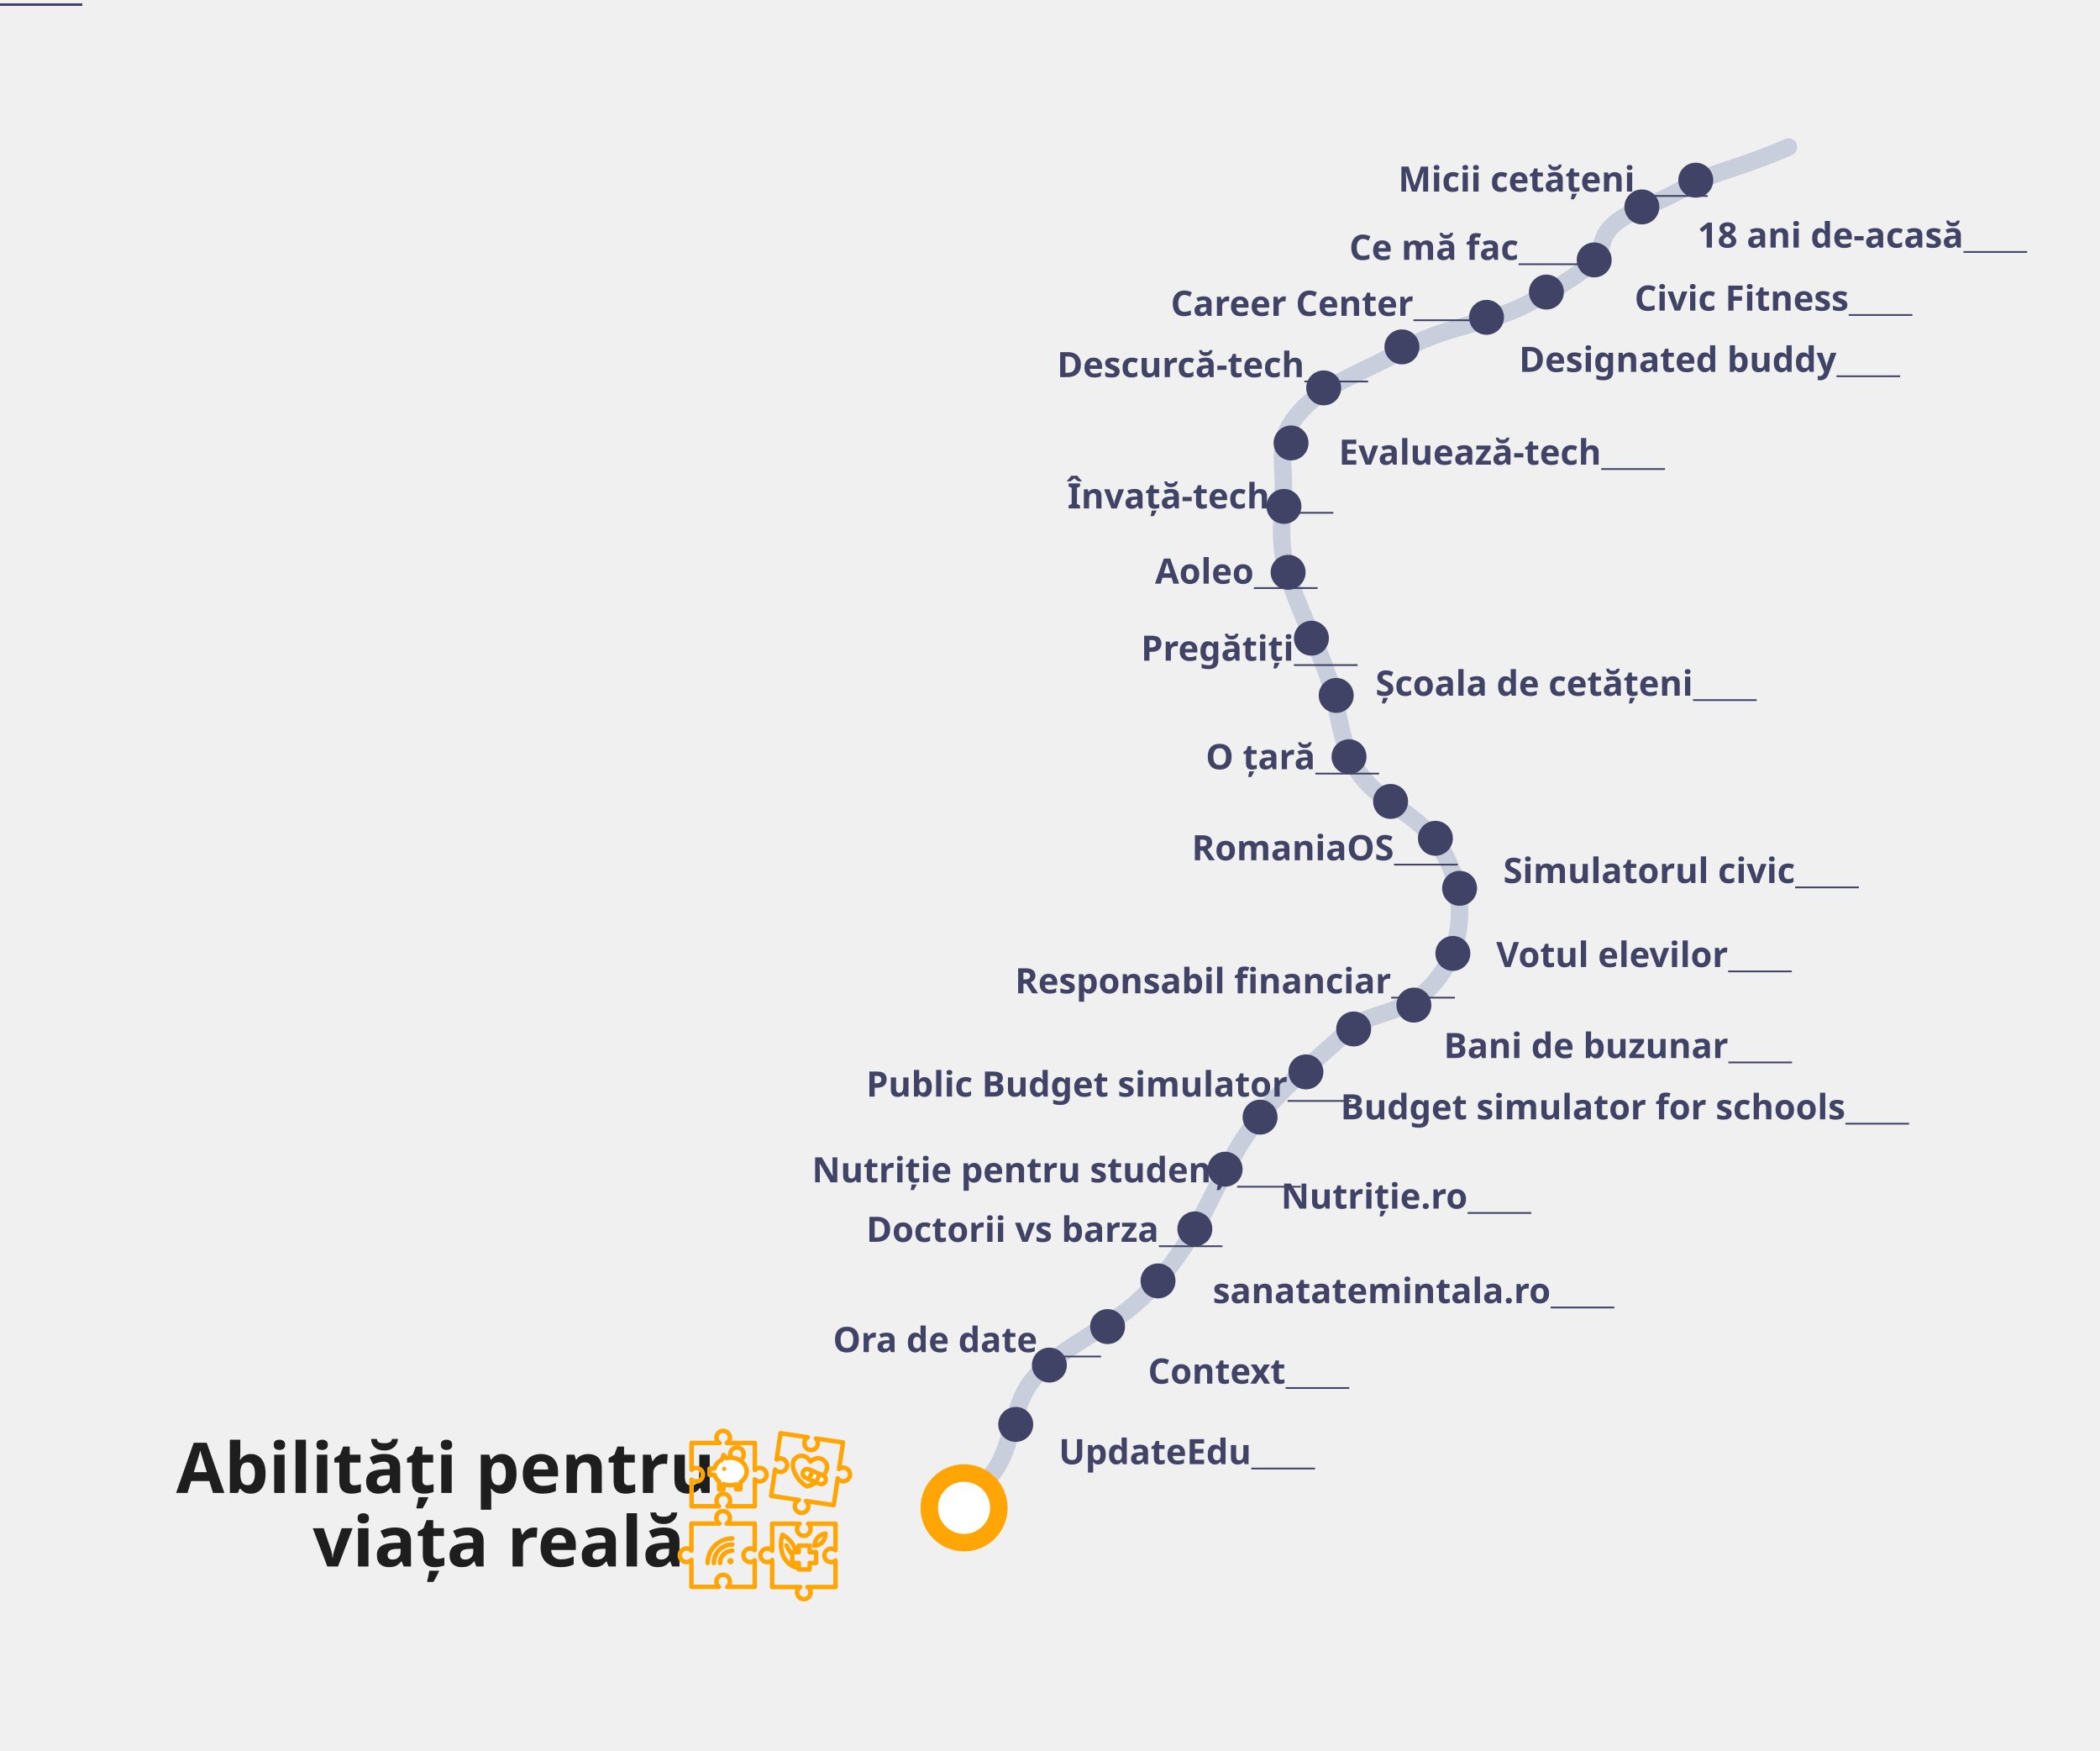
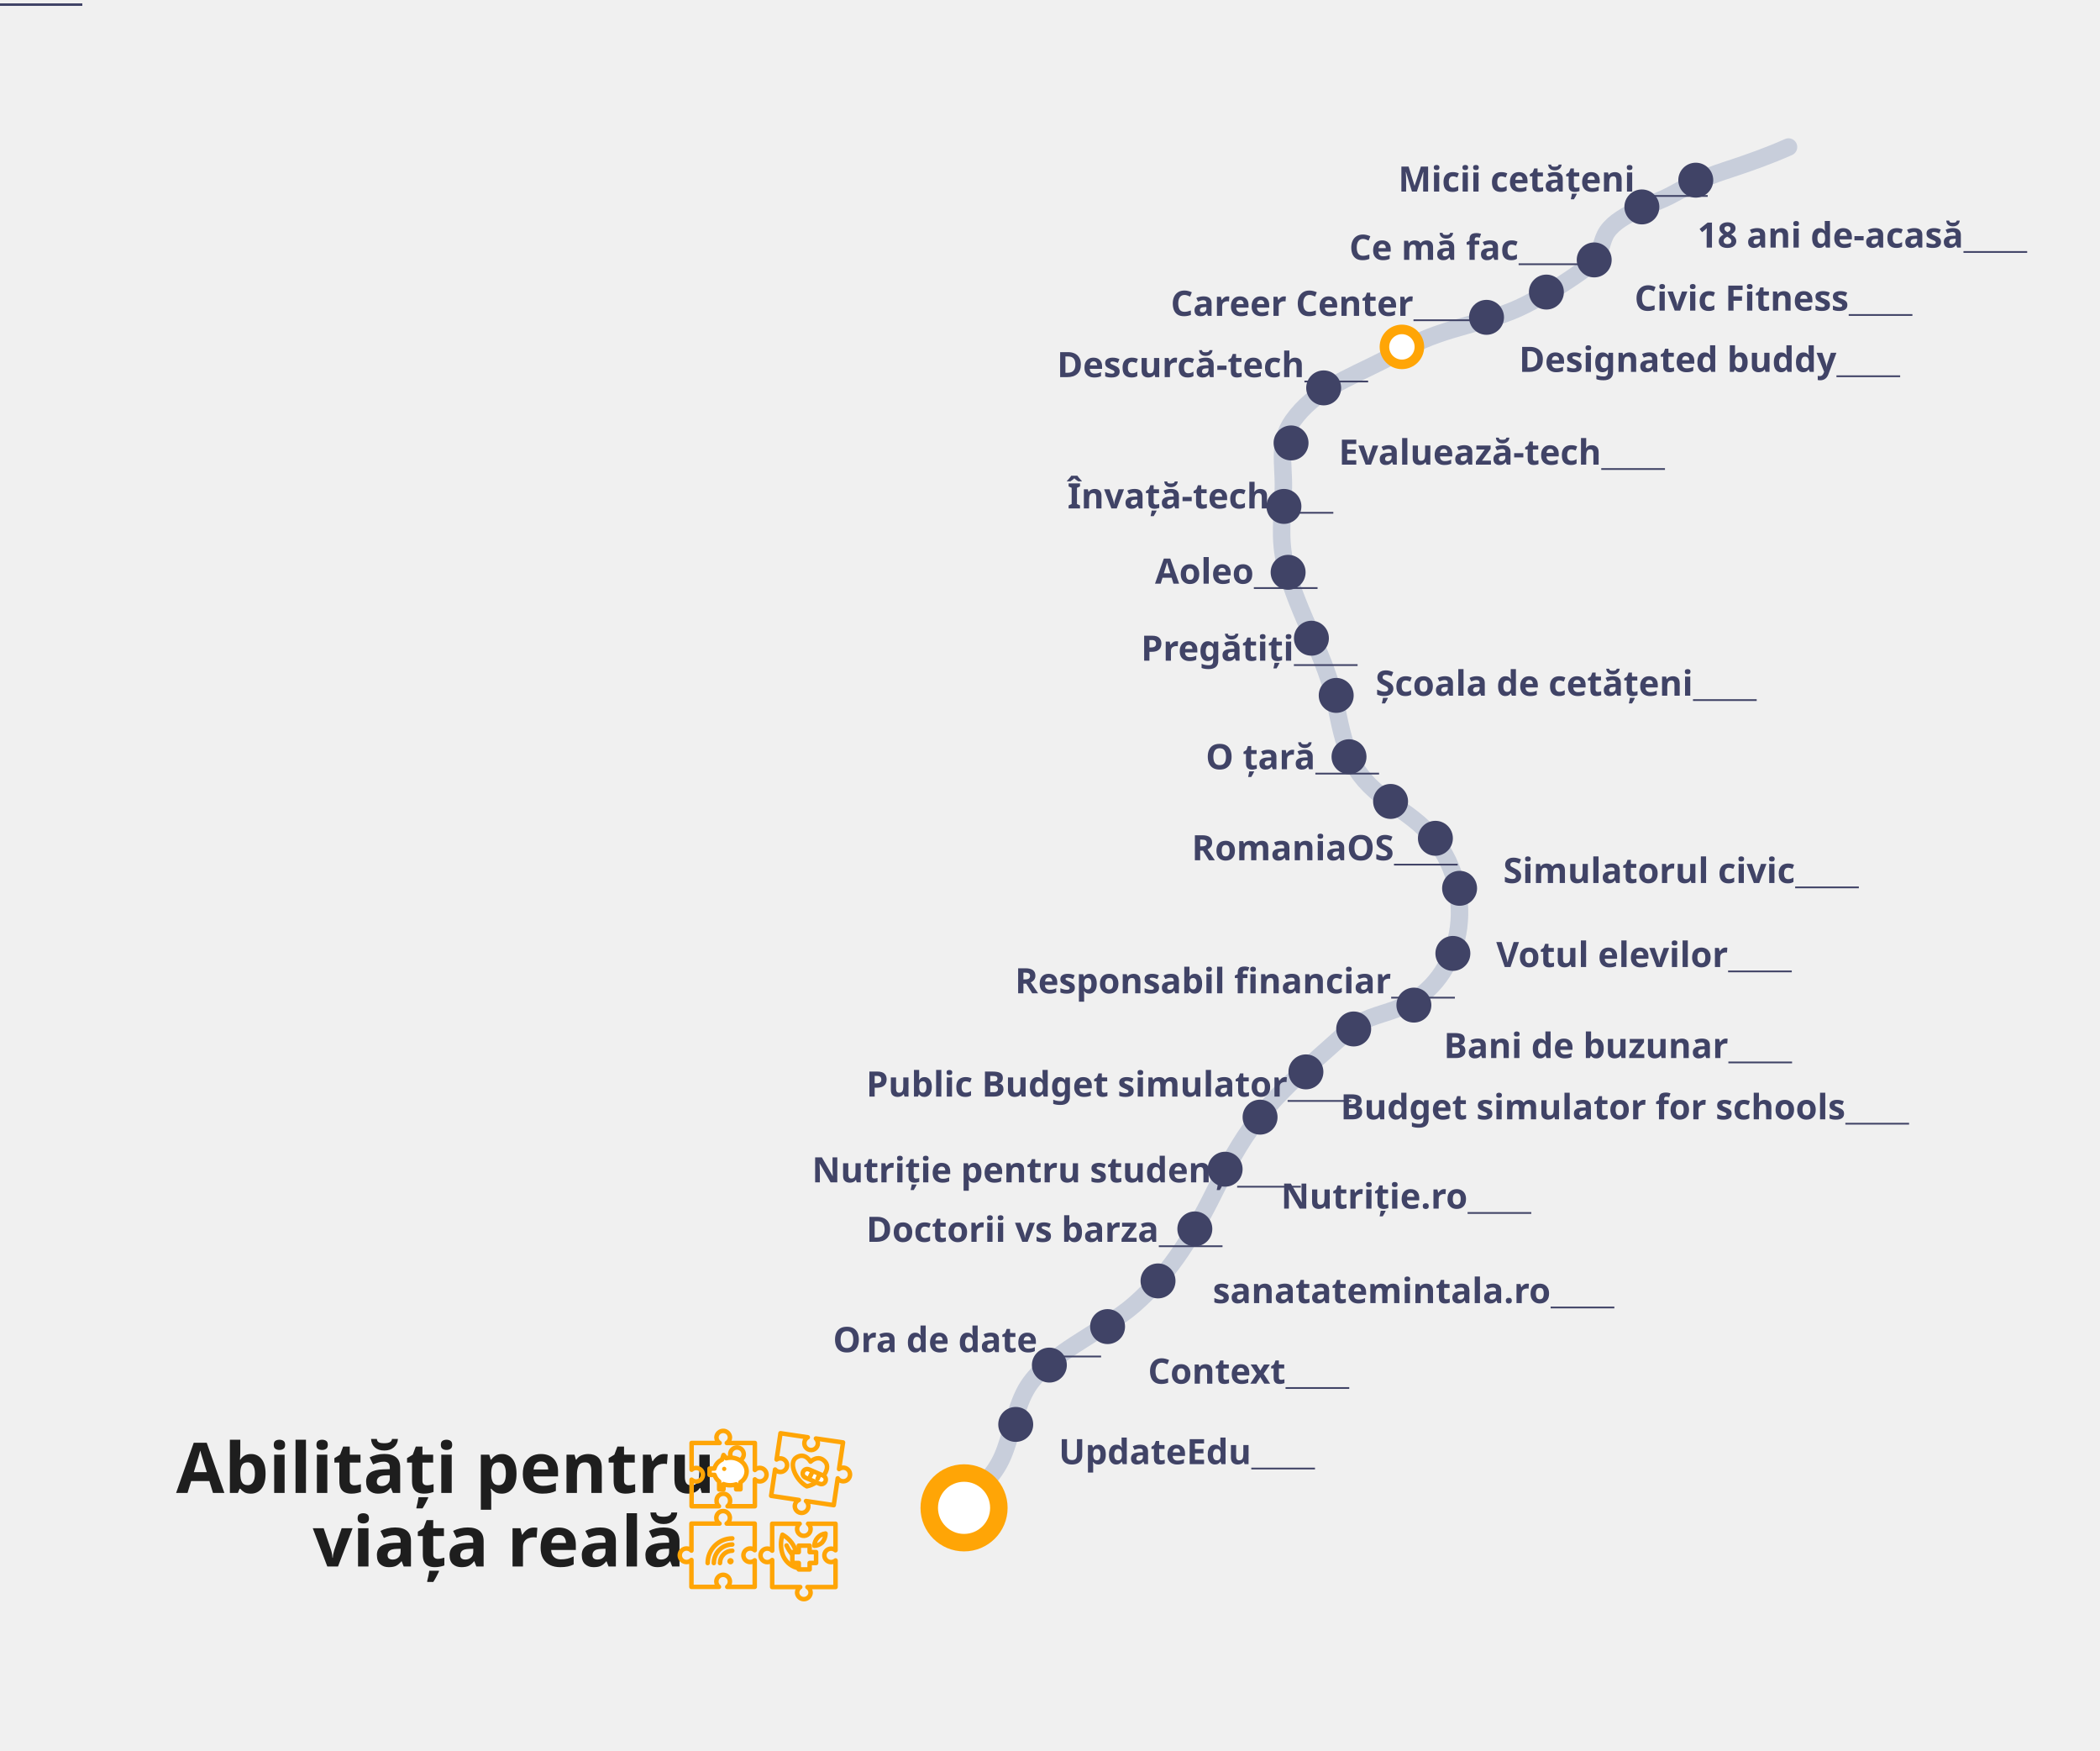
<svg xmlns="http://www.w3.org/2000/svg" viewBox="0 0 1200 1000" fill="none">
  <g id="segment-education-02-abilitati-pentru-viata-reala">
    <g id="Group 1192">
      <g id="Group 1191">
        <path id="Vector" d="M804.603 198.357C826.596 186.243 850.319 185.018 871.726 174.102C877.051 171.386 882.482 168.484 887.728 165.395C890.976 163.478 894.144 161.481 897.206 159.404C901.253 156.635 907.697 152.508 910.865 148.914" stroke="#C8CEDB" stroke-width="9.99" stroke-miterlimit="10" stroke-linecap="round" stroke-linejoin="round" />
        <path id="Vector_2" d="M578.874 813.75C580.844 806.854 582.894 800.011 586.142 794.154C597.405 773.838 630.474 760.685 647.94 745.456C670.199 726.072 682.926 703.388 696.185 676.469C699.939 668.881 703.853 661.666 708.007 654.796C724.887 627.026 746.853 610.305 769.991 589.165C778.165 581.71 787.404 580.298 797.654 576.518C834.93 562.859 844.489 514.8 821.963 482.663C815.414 473.317 806.92 466.954 797.335 460.484C773.319 444.242 769.245 432.394 763.601 403.719C758.036 375.389 741.635 350.921 734.605 323.124C730.638 307.441 733.035 294.342 733.354 278.686C733.62 265.213 730.106 252.646 738.626 240.558C751.113 222.879 770.736 215.876 789.427 206.371C794.619 203.735 799.678 201.099 804.577 198.41" stroke="#C8CEDB" stroke-width="9.99" stroke-miterlimit="10" stroke-linecap="round" stroke-linejoin="round" />
        <path id="Vector_3" d="M550.331 857.707C559.251 850.225 567.584 844.261 572.963 831.827C575.386 826.209 577.09 819.952 578.847 813.722" stroke="#C8CEDB" stroke-width="9.99" stroke-miterlimit="10" stroke-linecap="round" stroke-linejoin="round" />
        <path id="Vector_4" d="M937.224 119.306C929.609 122.714 922.261 126.735 918.4 132.379C914.832 137.571 915.391 143.775 910.838 148.914" stroke="#C8CEDB" stroke-width="9.99" stroke-miterlimit="10" stroke-linecap="round" stroke-linejoin="round" />
        <path id="Vector_5" d="M1022 84C1010.76 89.006 999.155 93.106 988.053 96.754C987.041 97.073 986.056 97.393 985.071 97.739C973.915 101.36 965.634 105.54 955.65 111.078C950.644 113.847 943.828 116.35 937.225 119.305" stroke="#C8CEDB" stroke-width="9.99" stroke-miterlimit="10" stroke-linecap="round" stroke-linejoin="round" />
        <path id="Vector_6" d="M550.889 881.299C561.874 881.299 570.778 872.394 570.778 861.41C570.778 850.425 561.874 841.521 550.889 841.521C539.905 841.521 531 850.425 531 861.41C531 872.394 539.905 881.299 550.889 881.299Z" fill="white" stroke="#FFA506" stroke-width="9.99" stroke-miterlimit="10" stroke-linecap="round" stroke-linejoin="round" />
        <path id="Vector_7" d="M938.21 128.199C943.724 128.199 948.195 123.728 948.195 118.214C948.195 112.7 943.724 108.229 938.21 108.229C932.696 108.229 928.226 112.7 928.226 118.214C928.226 123.728 932.696 128.199 938.21 128.199Z" fill="#404366" />
        <path id="Vector_8" d="M969.015 112.915C974.53 112.915 979 108.445 979 102.93C979 97.416 974.53 92.946 969.015 92.946C963.501 92.946 959.031 97.416 959.031 102.93C959.031 108.445 963.501 112.915 969.015 112.915Z" fill="#404366" />
        <path id="Vector_9" d="M910.972 158.472C916.487 158.472 920.957 154.002 920.957 148.487C920.957 142.973 916.487 138.503 910.972 138.503C905.458 138.503 900.988 142.973 900.988 148.487C900.988 154.002 905.458 158.472 910.972 158.472Z" fill="#404366" />
        <path id="Vector_10" d="M883.654 176.843C889.168 176.843 893.638 172.373 893.638 166.859C893.638 161.344 889.168 156.874 883.654 156.874C878.14 156.874 873.669 161.344 873.669 166.859C873.669 172.373 878.14 176.843 883.654 176.843Z" fill="#404366" />
        <path id="Vector_11" d="M849.44 191.274C854.954 191.274 859.425 186.804 859.425 181.29C859.425 175.775 854.954 171.305 849.44 171.305C843.926 171.305 839.456 175.775 839.456 181.29C839.456 186.804 843.926 191.274 849.44 191.274Z" fill="#404366" />
-         <path id="Vector_12" d="M801.089 208.156C806.603 208.156 811.074 203.685 811.074 198.171C811.074 192.657 806.603 188.187 801.089 188.187C795.575 188.187 791.104 192.657 791.104 198.171C791.104 203.685 795.575 208.156 801.089 208.156Z" fill="#404366" />
+         <path id="Vector_12" d="M801.089 208.156C806.603 208.156 811.074 203.685 811.074 198.171C811.074 192.657 806.603 188.187 801.089 188.187C795.575 188.187 791.104 192.657 791.104 198.171C791.104 203.685 795.575 208.156 801.089 208.156Z" fill="#fff" stroke="#FFA506" stroke-width="5.462" stroke-miterlimit="10" stroke-linecap="round" stroke-linejoin="round" />
        <path id="Vector_13" d="M756.385 231.585C761.899 231.585 766.369 227.115 766.369 221.601C766.369 216.086 761.899 211.616 756.385 211.616C750.871 211.616 746.4 216.086 746.4 221.601C746.4 227.115 750.871 231.585 756.385 231.585Z" fill="#404366" />
        <path id="Vector_14" d="M737.747 263.029C743.262 263.029 747.732 258.558 747.732 253.044C747.732 247.53 743.262 243.06 737.747 243.06C732.233 243.06 727.763 247.53 727.763 253.044C727.763 258.558 732.233 263.029 737.747 263.029Z" fill="#404366" />
        <path id="Vector_15" d="M733.673 299.293C739.187 299.293 743.658 294.823 743.658 289.308C743.658 283.794 739.187 279.324 733.673 279.324C728.159 279.324 723.688 283.794 723.688 289.308C723.688 294.823 728.159 299.293 733.673 299.293Z" fill="#404366" />
        <path id="Vector_16" d="M736.07 336.942C741.585 336.942 746.055 332.471 746.055 326.957C746.055 321.443 741.585 316.973 736.07 316.973C730.556 316.973 726.086 321.443 726.086 326.957C726.086 332.471 730.556 336.942 736.07 336.942Z" fill="#404366" />
        <path id="Vector_17" d="M749.383 374.59C754.897 374.59 759.367 370.12 759.367 364.606C759.367 359.091 754.897 354.621 749.383 354.621C743.869 354.621 739.398 359.091 739.398 364.606C739.398 370.12 743.869 374.59 749.383 374.59Z" fill="#404366" />
        <path id="Vector_18" d="M763.548 407.259C769.062 407.259 773.532 402.789 773.532 397.275C773.532 391.76 769.062 387.29 763.548 387.29C758.033 387.29 753.563 391.76 753.563 397.275C753.563 402.789 758.033 407.259 763.548 407.259Z" fill="#404366" />
        <path id="Vector_19" d="M770.869 442.298C776.384 442.298 780.854 437.827 780.854 432.313C780.854 426.799 776.384 422.329 770.869 422.329C765.355 422.329 760.885 426.799 760.885 432.313C760.885 437.827 765.355 442.298 770.869 442.298Z" fill="#404366" />
        <path id="Vector_20" d="M794.619 467.832C800.133 467.832 804.603 463.362 804.603 457.848C804.603 452.334 800.133 447.863 794.619 447.863C789.105 447.863 784.634 452.334 784.634 457.848C784.634 463.362 789.105 467.832 794.619 467.832Z" fill="#404366" />
        <path id="Vector_21" d="M820.233 488.892C825.747 488.892 830.217 484.422 830.217 478.908C830.217 473.394 825.747 468.923 820.233 468.923C814.718 468.923 810.248 473.394 810.248 478.908C810.248 484.422 814.718 488.892 820.233 488.892Z" fill="#404366" />
        <path id="Vector_22" d="M834.051 517.463C839.566 517.463 844.036 512.992 844.036 507.478C844.036 501.964 839.566 497.494 834.051 497.494C828.537 497.494 824.067 501.964 824.067 507.478C824.067 512.992 828.537 517.463 834.051 517.463Z" fill="#404366" />
        <path id="Vector_23" d="M830.217 554.657C835.732 554.657 840.202 550.187 840.202 544.673C840.202 539.158 835.732 534.688 830.217 534.688C824.703 534.688 820.233 539.158 820.233 544.673C820.233 550.187 824.703 554.657 830.217 554.657Z" fill="#404366" />
        <path id="Vector_24" d="M807.932 584.184C813.446 584.184 817.916 579.714 817.916 574.2C817.916 568.686 813.446 564.215 807.932 564.215C802.417 564.215 797.947 568.686 797.947 574.2C797.947 579.714 802.417 584.184 807.932 584.184Z" fill="#404366" />
        <path id="Vector_25" d="M773.532 597.817C779.046 597.817 783.516 593.347 783.516 587.833C783.516 582.318 779.046 577.848 773.532 577.848C768.018 577.848 763.547 582.318 763.547 587.833C763.547 593.347 768.018 597.817 773.532 597.817Z" fill="#404366" />
        <path id="Vector_26" d="M746.241 622.339C751.755 622.339 756.225 617.869 756.225 612.355C756.225 606.84 751.755 602.37 746.241 602.37C740.727 602.37 736.256 606.84 736.256 612.355C736.256 617.869 740.727 622.339 746.241 622.339Z" fill="#404366" />
        <path id="Vector_27" d="M720.041 648.192C725.555 648.192 730.025 643.721 730.025 638.207C730.025 632.693 725.555 628.223 720.041 628.223C714.526 628.223 710.056 632.693 710.056 638.207C710.056 643.721 714.526 648.192 720.041 648.192Z" fill="#404366" />
        <path id="Vector_28" d="M700.071 677.932C705.586 677.932 710.056 673.462 710.056 667.948C710.056 662.434 705.586 657.963 700.071 657.963C694.557 657.963 690.087 662.434 690.087 667.948C690.087 673.462 694.557 677.932 700.071 677.932Z" fill="#404366" />
        <path id="Vector_29" d="M682.765 712.041C688.279 712.041 692.749 707.571 692.749 702.057C692.749 696.542 688.279 692.072 682.765 692.072C677.25 692.072 672.78 696.542 672.78 702.057C672.78 707.571 677.25 712.041 682.765 712.041Z" fill="#404366" />
        <path id="Vector_30" d="M661.731 741.754C667.245 741.754 671.716 737.284 671.716 731.77C671.716 726.255 667.245 721.785 661.731 721.785C656.217 721.785 651.747 726.255 651.747 731.77C651.747 737.284 656.217 741.754 661.731 741.754Z" fill="#404366" />
        <path id="Vector_31" d="M632.897 767.847C638.411 767.847 642.881 763.377 642.881 757.863C642.881 752.349 638.411 747.878 632.897 747.878C627.382 747.878 622.912 752.349 622.912 757.863C622.912 763.377 627.382 767.847 632.897 767.847Z" fill="#404366" />
        <path id="Vector_32" d="M599.641 789.84C605.155 789.84 609.625 785.369 609.625 779.855C609.625 774.341 605.155 769.871 599.641 769.871C594.126 769.871 589.656 774.341 589.656 779.855C589.656 785.369 594.126 789.84 599.641 789.84Z" fill="#404366" />
        <path id="Vector_33" d="M580.418 823.734C585.932 823.734 590.403 819.264 590.403 813.75C590.403 808.235 585.932 803.765 580.418 803.765C574.904 803.765 570.434 808.235 570.434 813.75C570.434 819.264 574.904 823.734 580.418 823.734Z" fill="#404366" />
      </g>
      <text id="AbilitÄÈi pentru viaÈa realÄ" fill="#1E1E1E" xml:space="preserve" style="white-space: pre" font-family="Titillium Web" font-size="40" font-weight="600" letter-spacing="0px">
        <tspan x="100.633" y="852.9">Abilități pentru </tspan>
        <tspan x="178.719" y="894.9">viața reală</tspan>
      </text>
      <g id="icon-abilitati-pentru-viata-reala 1">
        <path id="Vector_34" d="M438.025 842.421C438.029 843.196 437.801 843.954 437.37 844.599C436.939 845.243 436.325 845.743 435.607 846.035C434.889 846.327 434.1 846.397 433.342 846.236C432.584 846.075 431.891 845.69 431.354 845.132V860.496H415.743C416.199 860.139 416.568 859.683 416.821 859.161C417.075 858.64 417.206 858.068 417.205 857.489C417.24 856.96 417.165 856.429 416.987 855.929C416.808 855.43 416.528 854.972 416.166 854.585C415.803 854.198 415.365 853.89 414.878 853.678C414.391 853.468 413.866 853.359 413.336 853.359C412.805 853.359 412.28 853.468 411.793 853.678C411.307 853.89 410.868 854.198 410.506 854.585C410.143 854.972 409.863 855.43 409.685 855.929C409.506 856.429 409.431 856.96 409.466 857.489C409.445 858.06 409.556 858.628 409.789 859.149C410.023 859.671 410.373 860.132 410.813 860.496H395.203V845.329C395.756 845.834 396.443 846.168 397.182 846.289C397.921 846.41 398.68 846.314 399.365 846.012C400.05 845.709 400.633 845.215 401.042 844.587C401.451 843.96 401.669 843.227 401.669 842.478C401.669 841.729 401.451 840.997 401.042 840.369C400.633 839.742 400.05 839.247 399.365 838.945C398.68 838.643 397.921 838.546 397.182 838.668C396.443 838.789 395.756 839.122 395.203 839.627V824.345H411.208C410.643 824.004 410.178 823.521 409.858 822.945C409.538 822.368 409.375 821.718 409.384 821.059C409.448 820.076 409.883 819.155 410.602 818.481C411.321 817.808 412.269 817.433 413.253 817.433C414.238 817.433 415.186 817.808 415.905 818.481C416.624 819.155 417.059 820.076 417.123 821.059C417.136 821.717 416.975 822.367 416.658 822.943C416.341 823.52 415.878 824.003 415.316 824.345H431.354V839.775C431.712 839.394 432.145 839.091 432.626 838.885C433.106 838.678 433.624 838.573 434.147 838.576C435.17 838.576 436.151 838.98 436.878 839.7C437.604 840.42 438.016 841.398 438.025 842.421Z" stroke="#FFA506" stroke-width="2.575" stroke-linecap="round" stroke-linejoin="round" />
        <path id="Vector_35" d="M388.433 888.48C388.429 888.991 388.526 889.498 388.719 889.972C388.912 890.445 389.198 890.875 389.558 891.238C389.919 891.6 390.348 891.887 390.821 892.082C391.293 892.277 391.8 892.377 392.311 892.374C392.832 892.372 393.347 892.267 393.827 892.064C394.306 891.86 394.741 891.564 395.105 891.191V906.556H410.814C410.352 906.199 409.978 905.741 409.721 905.217C409.465 904.692 409.332 904.116 409.335 903.532C409.335 902.503 409.744 901.517 410.471 900.79C411.198 900.063 412.185 899.654 413.213 899.654C414.242 899.654 415.228 900.063 415.955 900.79C416.682 901.517 417.091 902.503 417.091 903.532C417.098 904.12 416.964 904.701 416.701 905.227C416.438 905.752 416.054 906.208 415.579 906.556H431.272V891.389C430.714 891.887 430.023 892.214 429.284 892.328C428.544 892.443 427.787 892.342 427.104 892.036C426.421 891.73 425.841 891.234 425.434 890.606C425.027 889.977 424.811 889.245 424.811 888.497C424.811 887.748 425.027 887.016 425.434 886.388C425.841 885.759 426.421 885.263 427.104 884.957C427.787 884.651 428.544 884.55 429.284 884.665C430.023 884.78 430.714 885.106 431.272 885.605V870.405H415.251C415.815 870.064 416.28 869.581 416.6 869.004C416.92 868.428 417.084 867.777 417.075 867.118C417.075 866.09 416.666 865.103 415.939 864.376C415.212 863.649 414.225 863.24 413.197 863.24C412.168 863.24 411.182 863.649 410.454 864.376C409.727 865.103 409.319 866.09 409.319 867.118C409.31 867.777 409.473 868.428 409.793 869.004C410.113 869.581 410.578 870.064 411.143 870.405H395.105V885.835C394.75 885.448 394.318 885.14 393.837 884.931C393.355 884.722 392.836 884.615 392.311 884.619C391.286 884.619 390.302 885.025 389.575 885.748C388.848 886.472 388.438 887.455 388.433 888.48Z" stroke="#FFA506" stroke-width="2.575" stroke-linecap="round" stroke-linejoin="round" />
        <path id="Vector_36" d="M421.134 834.681C423.276 834.681 425.013 832.945 425.013 830.803C425.013 828.662 423.276 826.925 421.134 826.925C418.993 826.925 417.256 828.662 417.256 830.803C417.256 832.945 418.993 834.681 421.134 834.681Z" stroke="#FFA506" stroke-width="2.575" stroke-linecap="round" stroke-linejoin="round" />
        <path id="Vector_37" d="M426.654 840.629C426.622 841.869 426.282 843.081 425.666 844.156C425.049 845.232 424.174 846.138 423.121 846.791V850.817H420.672V847.991C419.61 848.332 418.502 848.51 417.386 848.516C416.035 848.542 414.692 848.314 413.426 847.843V850.866H410.944V846.364C409.685 845.409 408.759 844.08 408.299 842.568H405.456V838.969H408.233C408.536 837.853 409.08 836.817 409.826 835.934C410.573 835.051 411.504 834.343 412.555 833.859L413.459 831.213L414.97 833.054C415.762 832.862 416.572 832.757 417.386 832.742C422.496 832.742 426.654 836.34 426.654 840.629Z" fill="white" stroke="#FFA506" stroke-width="2.575" stroke-linecap="round" stroke-linejoin="round" />
        <path id="Vector_38" d="M413.838 840.384C414.519 840.384 415.071 839.832 415.071 839.152C415.071 838.471 414.519 837.919 413.838 837.919C413.158 837.919 412.606 838.471 412.606 839.152C412.606 839.832 413.158 840.384 413.838 840.384Z" fill="#FFA506" />
        <path id="Vector_39" d="M485.697 842.914C485.771 842.407 485.745 841.892 485.62 841.396C485.495 840.9 485.274 840.433 484.969 840.023C484.664 839.612 484.281 839.266 483.842 839.003C483.403 838.741 482.916 838.568 482.41 838.493C481.369 838.35 480.312 838.621 479.469 839.249L481.737 824.049L466.241 821.798C466.71 822.27 467.049 822.855 467.227 823.496C467.404 824.137 467.413 824.814 467.254 825.459C467.095 826.105 466.772 826.7 466.316 827.185C465.861 827.67 465.289 828.03 464.654 828.229C464.02 828.429 463.344 828.463 462.693 828.326C462.042 828.189 461.437 827.888 460.936 827.45C460.435 827.012 460.055 826.452 459.834 825.825C459.612 825.198 459.555 824.524 459.668 823.869C459.749 823.29 459.965 822.738 460.299 822.258C460.633 821.778 461.076 821.384 461.591 821.108L445.996 818.791L443.762 833.794C444.387 833.383 445.118 833.162 445.867 833.157C446.616 833.152 447.349 833.364 447.98 833.768C448.611 834.171 449.111 834.748 449.421 835.43C449.731 836.111 449.837 836.868 449.726 837.608C449.616 838.348 449.293 839.041 448.798 839.602C448.302 840.163 447.655 840.569 446.934 840.77C446.213 840.971 445.449 840.96 444.735 840.736C444.02 840.513 443.385 840.088 442.907 839.512L440.656 854.547L456.496 856.914C455.895 857.166 455.369 857.57 454.969 858.085C454.569 858.6 454.308 859.21 454.213 859.855C454.06 860.873 454.318 861.909 454.93 862.737C455.541 863.564 456.457 864.115 457.474 864.267C458.492 864.42 459.528 864.162 460.356 863.55C461.183 862.939 461.734 862.023 461.886 861.006C461.983 860.361 461.914 859.702 461.683 859.092C461.453 858.482 461.07 857.942 460.572 857.522L476.429 859.872L478.696 844.557C478.987 844.997 479.367 845.37 479.811 845.654C480.256 845.937 480.755 846.123 481.277 846.2C481.783 846.277 482.299 846.252 482.796 846.128C483.293 846.005 483.761 845.783 484.172 845.478C484.582 845.172 484.929 844.788 485.191 844.348C485.452 843.908 485.624 843.42 485.697 842.914Z" stroke="#FFA506" stroke-width="2.575" stroke-linecap="round" stroke-linejoin="round" />
        <path id="Vector_40" d="M461.048 849.124C454.639 845.673 450.251 835.534 455.181 832.543C460.111 829.553 463.151 835.025 463.151 835.025C463.151 835.025 467.571 830.621 471.498 835.025C475.426 839.428 468.228 847.694 461.048 849.124Z" stroke="#FFA506" stroke-width="2.575" stroke-linecap="round" stroke-linejoin="round" />
        <path id="Vector_41" d="M470.364 842.958L462.27 839.443C460.98 838.883 459.479 839.475 458.919 840.765L458.912 840.78C458.352 842.071 458.944 843.571 460.235 844.131L468.328 847.645C469.619 848.206 471.119 847.614 471.679 846.323L471.686 846.308C472.246 845.018 471.654 843.518 470.364 842.958Z" fill="white" stroke="#FFA506" stroke-width="2.575" stroke-linecap="round" stroke-linejoin="round" />
        <path id="Vector_42" d="M464.318 840.662L463.02 843.308" stroke="#FFA506" stroke-width="2.575" stroke-linecap="round" stroke-linejoin="round" />
        <path id="Vector_43" d="M468.328 842.225L467.194 844.788" stroke="#FFA506" stroke-width="2.575" stroke-linecap="round" stroke-linejoin="round" />
        <path id="Vector_44" d="M404.373 892.95C404.373 889.216 405.857 885.634 408.498 882.993C411.139 880.352 414.721 878.868 418.455 878.868" stroke="#FFA506" stroke-width="2.575" stroke-linecap="round" stroke-linejoin="round" />
        <path id="Vector_45" d="M407.907 892.95C407.902 890.147 409.011 887.456 410.989 885.468C412.967 883.481 415.652 882.36 418.456 882.352" stroke="#FFA506" stroke-width="2.575" stroke-linecap="round" stroke-linejoin="round" />
        <path id="Vector_46" d="M411.424 892.952C411.424 891.085 412.164 889.294 413.483 887.973C414.801 886.651 416.59 885.907 418.457 885.902" stroke="#FFA506" stroke-width="2.575" stroke-linecap="round" stroke-linejoin="round" />
        <path id="Vector_47" d="M417.419 893.721C418.418 893.721 419.227 892.912 419.227 891.914C419.227 890.916 418.418 890.106 417.419 890.106C416.421 890.106 415.612 890.916 415.612 891.914C415.612 892.912 416.421 893.721 417.419 893.721Z" fill="#FFA506" />
        <path id="Vector_48" d="M434.576 888.565C434.575 887.791 434.805 887.035 435.237 886.393C435.67 885.751 436.284 885.254 437.001 884.964C437.719 884.674 438.506 884.606 439.263 884.767C440.019 884.928 440.71 885.313 441.247 885.87V870.489H456.94C456.423 870.896 456.018 871.429 455.763 872.036C455.508 872.642 455.412 873.304 455.484 873.958C455.556 874.613 455.793 875.238 456.173 875.775C456.552 876.313 457.063 876.744 457.656 877.03C458.249 877.315 458.905 877.446 459.562 877.408C460.219 877.37 460.856 877.165 461.412 876.813C461.968 876.462 462.426 875.974 462.741 875.397C463.057 874.819 463.221 874.171 463.217 873.513C463.224 872.93 463.095 872.354 462.842 871.829C462.588 871.304 462.216 870.846 461.754 870.489H477.431V885.64C476.959 885.233 476.396 884.947 475.79 884.805C475.184 884.663 474.553 884.67 473.949 884.824C473.347 884.979 472.79 885.278 472.327 885.694C471.864 886.11 471.509 886.632 471.291 887.216C471.074 887.799 471.001 888.426 471.078 889.044C471.155 889.662 471.381 890.252 471.735 890.763C472.09 891.275 472.562 891.694 473.113 891.983C473.665 892.273 474.278 892.425 474.9 892.427C475.838 892.419 476.742 892.075 477.447 891.457V906.657H461.393C461.96 906.995 462.427 907.478 462.747 908.055C463.067 908.632 463.229 909.283 463.217 909.943C463.153 910.926 462.717 911.848 461.999 912.521C461.28 913.194 460.332 913.569 459.347 913.569C458.362 913.569 457.414 913.194 456.696 912.521C455.977 911.848 455.541 910.926 455.477 909.943C455.463 909.285 455.623 908.634 455.94 908.057C456.258 907.48 456.721 906.997 457.285 906.657H441.247V891.227C440.889 891.608 440.456 891.911 439.975 892.117C439.494 892.324 438.977 892.429 438.454 892.427C437.428 892.427 436.444 892.02 435.717 891.296C434.99 890.573 434.58 889.591 434.576 888.565Z" stroke="#FFA506" stroke-width="2.575" stroke-linecap="round" stroke-linejoin="round" />
        <path id="Vector_49" d="M466.338 886.706V892.917H462.657V896.598H456.445V892.917H452.748V886.706H456.445V883.009H462.657V886.706H466.338Z" stroke="#FFA506" stroke-width="2.575" stroke-linecap="round" stroke-linejoin="round" />
        <path id="Vector_50" d="M454.326 884.798C452.931 881.365 450.387 878.525 447.129 876.762C445.956 880.439 445.99 884.395 447.227 888.051C447.851 889.856 448.899 891.484 450.283 892.799C451.667 894.114 453.347 895.078 455.181 895.61" stroke="#FFA506" stroke-width="2.575" stroke-linecap="round" stroke-linejoin="round" />
        <path id="Vector_51" d="M471.73 876.075C469.999 876.28 468.399 877.102 467.226 878.391C466.051 879.679 465.381 881.348 465.338 883.091C467.04 883.04 468.66 882.347 469.873 881.152C471.06 879.725 471.716 877.931 471.73 876.075Z" stroke="#FFA506" stroke-width="2.575" stroke-linecap="round" stroke-linejoin="round" />
        <path id="Vector_52" d="M452.765 888.137C451.407 886.575 450.298 884.813 449.479 882.912" stroke="#FFA506" stroke-width="2.575" stroke-linecap="round" stroke-linejoin="round" />
      </g>
      <text class="btn-project" text-decoration="underline" cursor="pointer" data-projectid="1" id="18 ani de-acasÄ" fill="#404366" xml:space="preserve" style="white-space: pre" font-family="Titillium Web" font-size="20" font-weight="600" letter-spacing="0em">
        <tspan x="970" y="141.45">18 ani de-acasă</tspan>
      </text>
      <text class="btn-project" text-decoration="underline" cursor="pointer" data-projectid="2" id="Micii cetÄÈeni" fill="#404366" xml:space="preserve" style="white-space: pre" font-family="Titillium Web" font-size="20" font-weight="600" letter-spacing="0em">
        <tspan x="799" y="109.45">Micii cetățeni</tspan>
      </text>
      <text class="btn-project" text-decoration="underline" cursor="pointer" data-projectid="3" id="Civic Fitness" fill="#404366" xml:space="preserve" style="white-space: pre" font-family="Titillium Web" font-size="20" font-weight="600" letter-spacing="0em">
        <tspan x="934" y="177.45">Civic Fitness</tspan>
      </text>
      <text class="btn-project" text-decoration="underline" cursor="pointer" data-projectid="4" id="Ce mÄ fac" fill="#404366" xml:space="preserve" style="white-space: pre" font-family="Titillium Web" font-size="20" font-weight="600" letter-spacing="0em">
        <tspan x="771" y="148.45">Ce mă fac</tspan>
      </text>
      <text class="btn-project" text-decoration="underline" cursor="pointer" data-projectid="5" id="Designated buddy" fill="#404366" xml:space="preserve" style="white-space: pre" font-family="Titillium Web" font-size="20" font-weight="600" letter-spacing="0em">
        <tspan x="868" y="212.45">Designated buddy</tspan>
      </text>
      <text class="btn-project" text-decoration="underline" cursor="pointer" data-projectid="6" id="Career Center" fill="#404366" xml:space="preserve" style="white-space: pre" font-family="Titillium Web" font-size="20" font-weight="600" letter-spacing="0em">
        <tspan x="669" y="180.45">Career Center</tspan>
      </text>
      <text class="btn-project" text-decoration="underline" cursor="pointer" data-projectid="7" id="ÃnvaÈÄ-tech" fill="#404366" xml:space="preserve" style="white-space: pre" font-family="Titillium Web" font-size="20" font-weight="600" letter-spacing="0em">
        <tspan x="610" y="290.45">Învață-tech</tspan>
      </text>
      <text class="btn-project" text-decoration="underline" cursor="pointer" data-projectid="8" id="DescurcÄ-tech" fill="#404366" xml:space="preserve" style="white-space: pre" font-family="Titillium Web" font-size="20" font-weight="600" letter-spacing="0em">
        <tspan x="604" y="215.45">Descurcă-tech</tspan>
      </text>
      <text class="btn-project" text-decoration="underline" cursor="pointer" data-projectid="9" id="EvalueazÄ-tech" fill="#404366" xml:space="preserve" style="white-space: pre" font-family="Titillium Web" font-size="20" font-weight="600" letter-spacing="0em">
        <tspan x="765" y="265.45">Evaluează-tech</tspan>
      </text>
      <text class="btn-project" text-decoration="underline" cursor="pointer" data-projectid="10" id="Aoleo" fill="#404366" xml:space="preserve" style="white-space: pre" font-family="Titillium Web" font-size="20" font-weight="600" letter-spacing="0em">
        <tspan x="660" y="333.45">Aoleo</tspan>
      </text>
      <text class="btn-project" text-decoration="underline" cursor="pointer" data-projectid="11" id="PregÄtiÈi" fill="#404366" xml:space="preserve" style="white-space: pre" font-family="Titillium Web" font-size="20" font-weight="600" letter-spacing="0em">
        <tspan x="652" y="377.45">Pregătiți</tspan>
      </text>
      <text class="btn-project" text-decoration="underline" cursor="pointer" data-projectid="12" id="Ècoala de cetÄÈeni" fill="#404366" xml:space="preserve" style="white-space: pre" font-family="Titillium Web" font-size="20" font-weight="600" letter-spacing="0em">
        <tspan x="786" y="397.45">Școala de cetățeni</tspan>
      </text>
      <text class="btn-project" text-decoration="underline" cursor="pointer" data-projectid="13" id="O ÈarÄ" fill="#404366" xml:space="preserve" style="white-space: pre" font-family="Titillium Web" font-size="20" font-weight="600" letter-spacing="0em">
        <tspan x="689" y="439.45">O țară</tspan>
      </text>
      <text class="btn-project" text-decoration="underline" cursor="pointer" data-projectid="14" id="RomaniaOS" fill="#404366" xml:space="preserve" style="white-space: pre" font-family="Titillium Web" font-size="20" font-weight="600" letter-spacing="0em">
        <tspan x="681" y="491.45">RomaniaOS</tspan>
      </text>
      <text class="btn-project" text-decoration="underline" cursor="pointer" data-projectid="15" id="Simulatorul civic" fill="#404366" xml:space="preserve" style="white-space: pre" font-family="Titillium Web" font-size="20" font-weight="600" letter-spacing="0em">
        <tspan x="859" y="504.45">Simulatorul civic</tspan>
      </text>
      <text class="btn-project" text-decoration="underline" cursor="pointer" data-projectid="16" id="Votul elevilor" fill="#404366" xml:space="preserve" style="white-space: pre" font-family="Titillium Web" font-size="20" font-weight="600" letter-spacing="0em">
        <tspan x="855" y="552.45">Votul elevilor</tspan>
      </text>
      <text class="btn-project" text-decoration="underline" cursor="pointer" data-projectid="17" id="Bani de buzunar" fill="#404366" xml:space="preserve" style="white-space: pre" font-family="Titillium Web" font-size="20" font-weight="600" letter-spacing="0em">
        <tspan x="825" y="604.45">Bani de buzunar</tspan>
      </text>
      <text class="btn-project" text-decoration="underline" cursor="pointer" data-projectid="18" id="Responsabil financiar" fill="#404366" xml:space="preserve" style="white-space: pre" font-family="Titillium Web" font-size="20" font-weight="600" letter-spacing="0em">
        <tspan x="580" y="567.45">Responsabil financiar</tspan>
      </text>
      <text class="btn-project" text-decoration="underline" cursor="pointer" data-projectid="19" id="Budget simulator for schools" fill="#404366" xml:space="preserve" style="white-space: pre" font-family="Titillium Web" font-size="20" font-weight="600" letter-spacing="0em">
        <tspan x="766" y="639.45">Budget simulator for schools</tspan>
      </text>
      <text class="btn-project" text-decoration="underline" cursor="pointer" data-projectid="20" id="Public Budget simulator" fill="#404366" xml:space="preserve" style="white-space: pre" font-family="Titillium Web" font-size="20" font-weight="600" letter-spacing="0em">
        <tspan x="495" y="626.45">Public Budget simulator</tspan>
      </text>
      <text class="btn-project" text-decoration="underline" cursor="pointer" data-projectid="21" id="Nutriție.ro" fill="#404366" xml:space="preserve" style="white-space: pre" font-family="Titillium Web" font-size="20" font-weight="600" letter-spacing="0em">
        <tspan x="732" y="690.45">Nutriție.ro</tspan>
      </text>
      <text class="btn-project" text-decoration="underline" cursor="pointer" data-projectid="22" id="Nutriție pentru studenti" fill="#404366" xml:space="preserve" style="white-space: pre" font-family="Titillium Web" font-size="20" font-weight="600" letter-spacing="0em">
        <tspan x="464" y="675.45">Nutriție pentru studenți</tspan>
      </text>
      <text class="btn-project" text-decoration="underline" cursor="pointer" data-projectid="23" id="Doctorii vs barza" fill="#404366" xml:space="preserve" style="white-space: pre" font-family="Titillium Web" font-size="20" font-weight="600" letter-spacing="0em">
        <tspan x="495" y="709.45">Doctorii vs barza</tspan>
      </text>
      <text class="btn-project" text-decoration="underline" cursor="pointer" data-projectid="24" id="sanatatemintala.ro" fill="#404366" xml:space="preserve" style="white-space: pre" font-family="Titillium Web" font-size="20" font-weight="600" letter-spacing="0em">
        <tspan x="693" y="744.45">sanatatemintala.ro</tspan>
      </text>
      <text class="btn-project" text-decoration="underline" cursor="pointer" data-projectid="25" id="Context" fill="#404366" xml:space="preserve" style="white-space: pre" font-family="Titillium Web" font-size="20" font-weight="600" letter-spacing="0em">
        <tspan x="656" y="790.45">Context</tspan>
      </text>
      <text class="btn-project" text-decoration="underline" cursor="pointer" data-projectid="26" id="Ora de date" fill="#404366" xml:space="preserve" style="white-space: pre" font-family="Titillium Web" font-size="20" font-weight="600" letter-spacing="0em">
        <tspan x="476" y="772.45">Ora de date</tspan>
      </text>
      <text class="btn-project" text-decoration="underline" cursor="pointer" data-projectid="27" id="UpdateEdu" fill="#404366" xml:space="preserve" style="white-space: pre" font-family="Titillium Web" font-size="20" font-weight="600" letter-spacing="0em">
        <tspan x="605" y="836.45">UpdateEdu</tspan>
      </text>
    </g>
  </g>
</svg>
